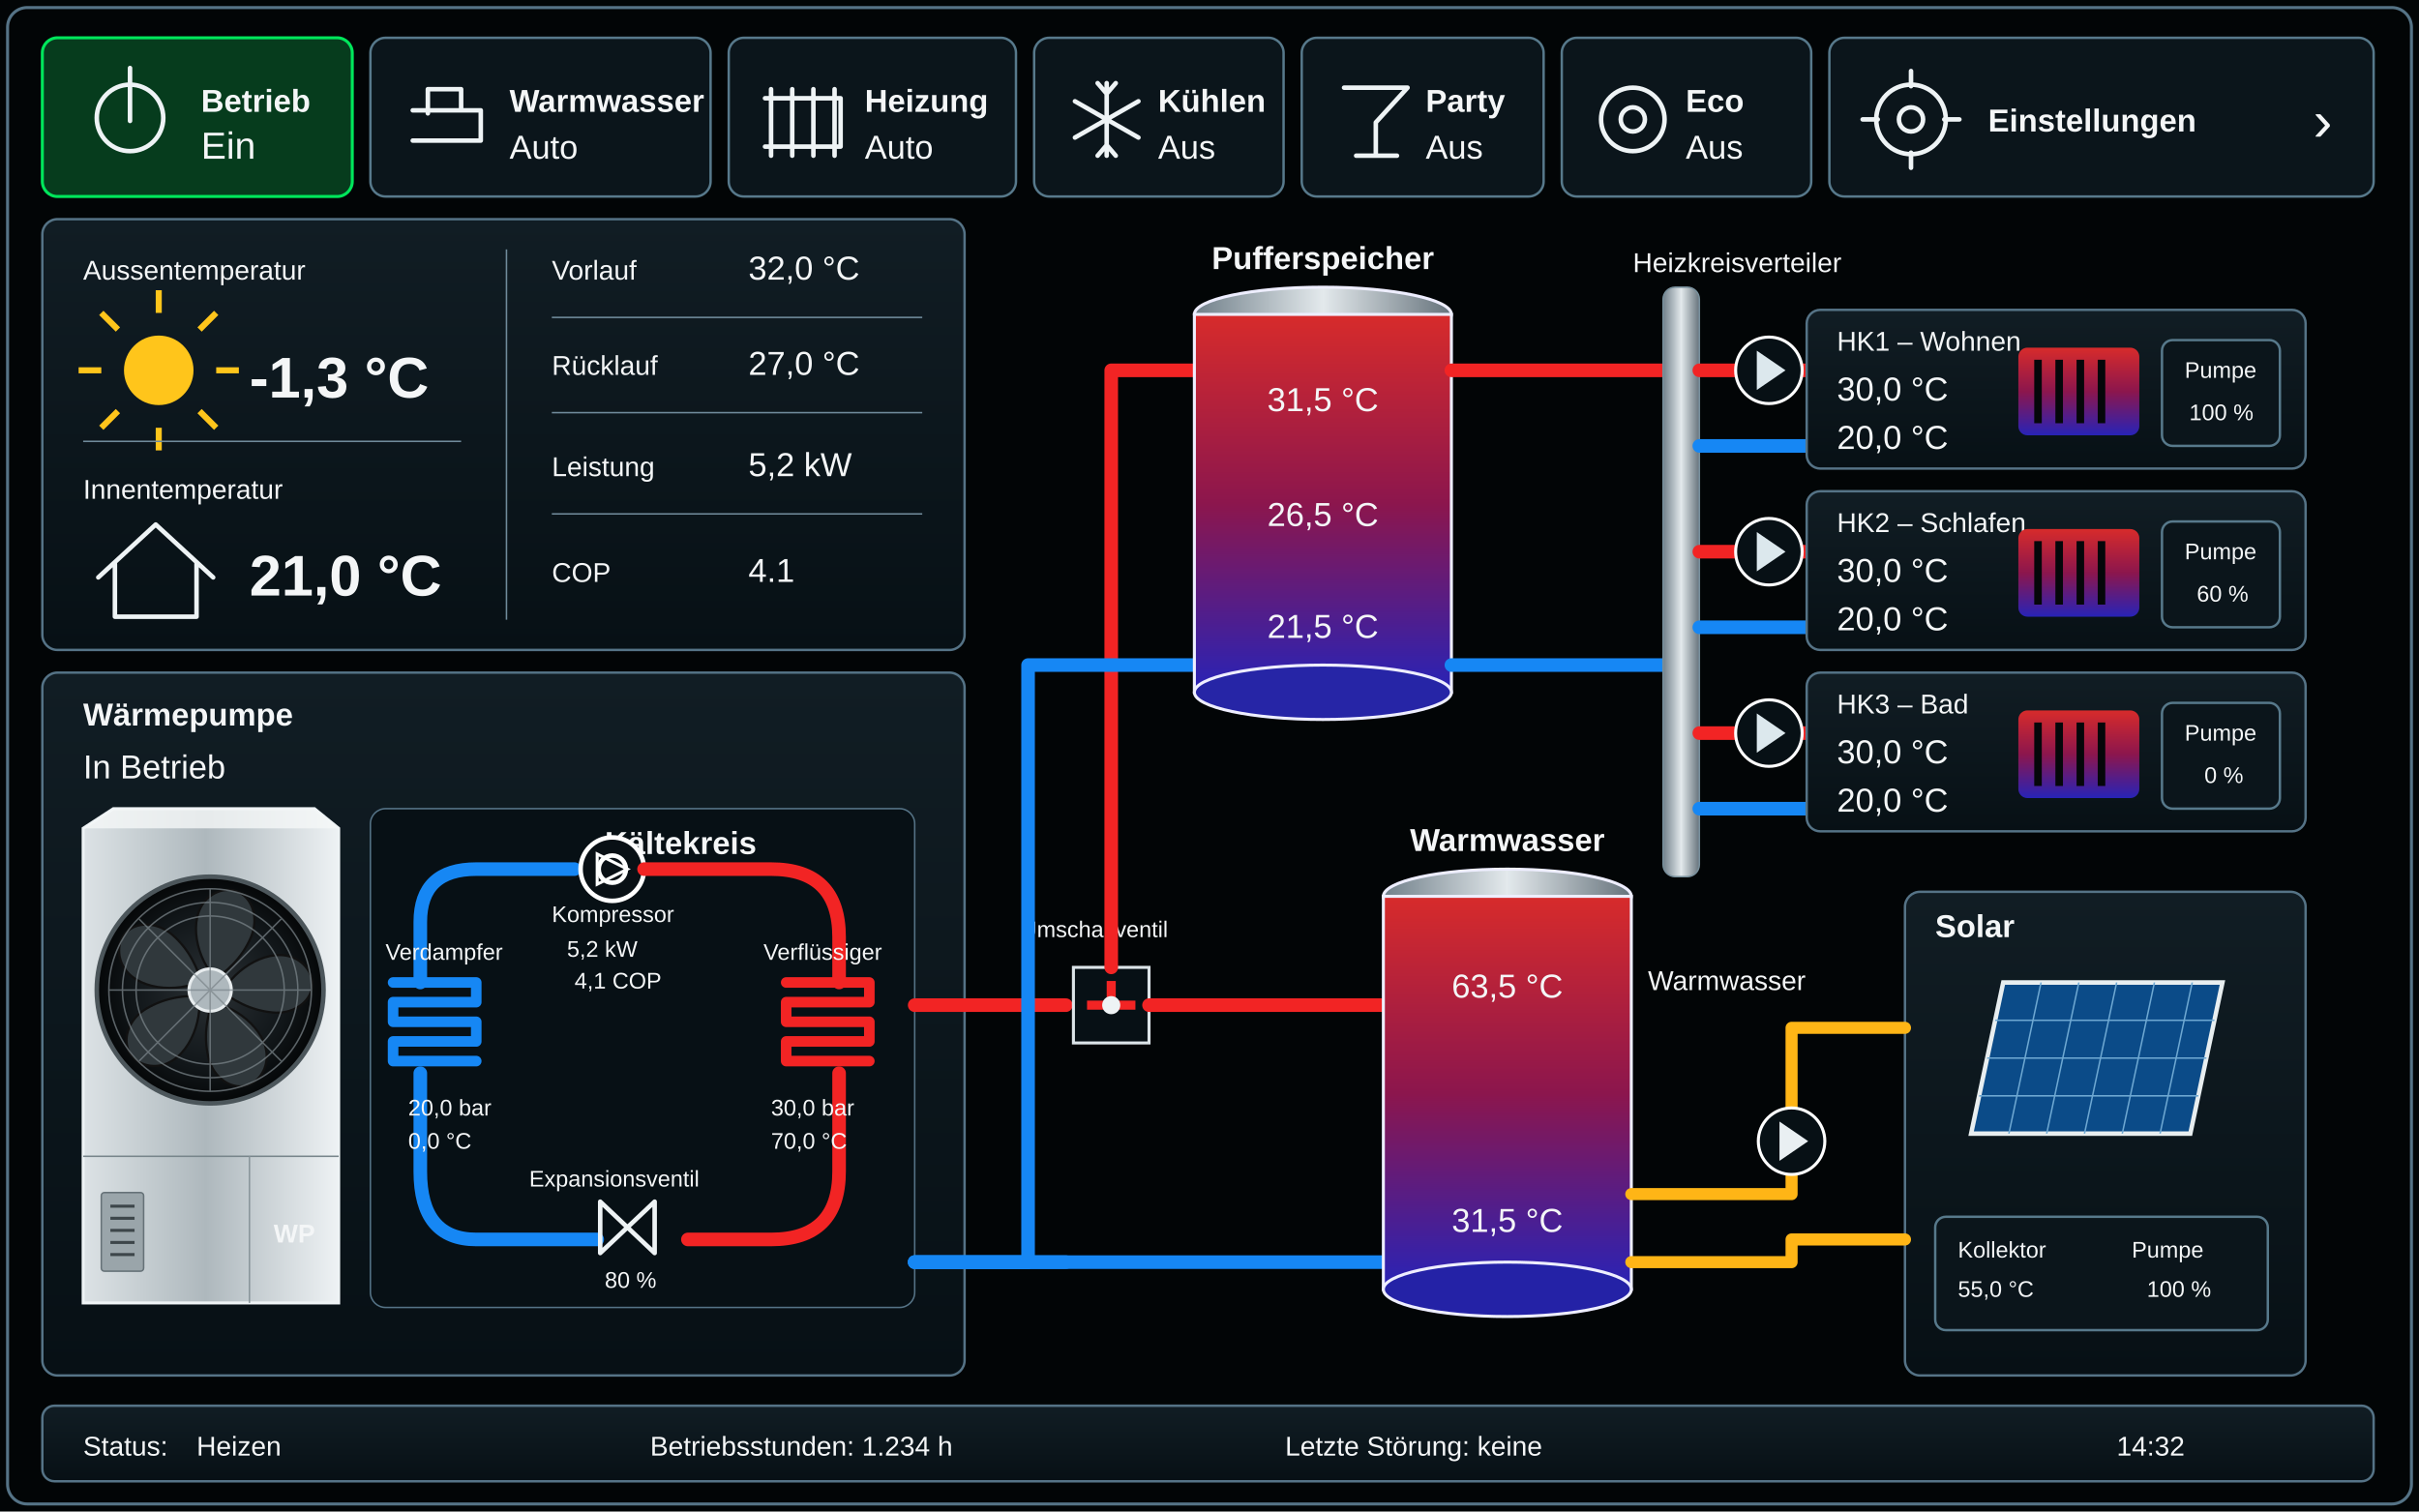
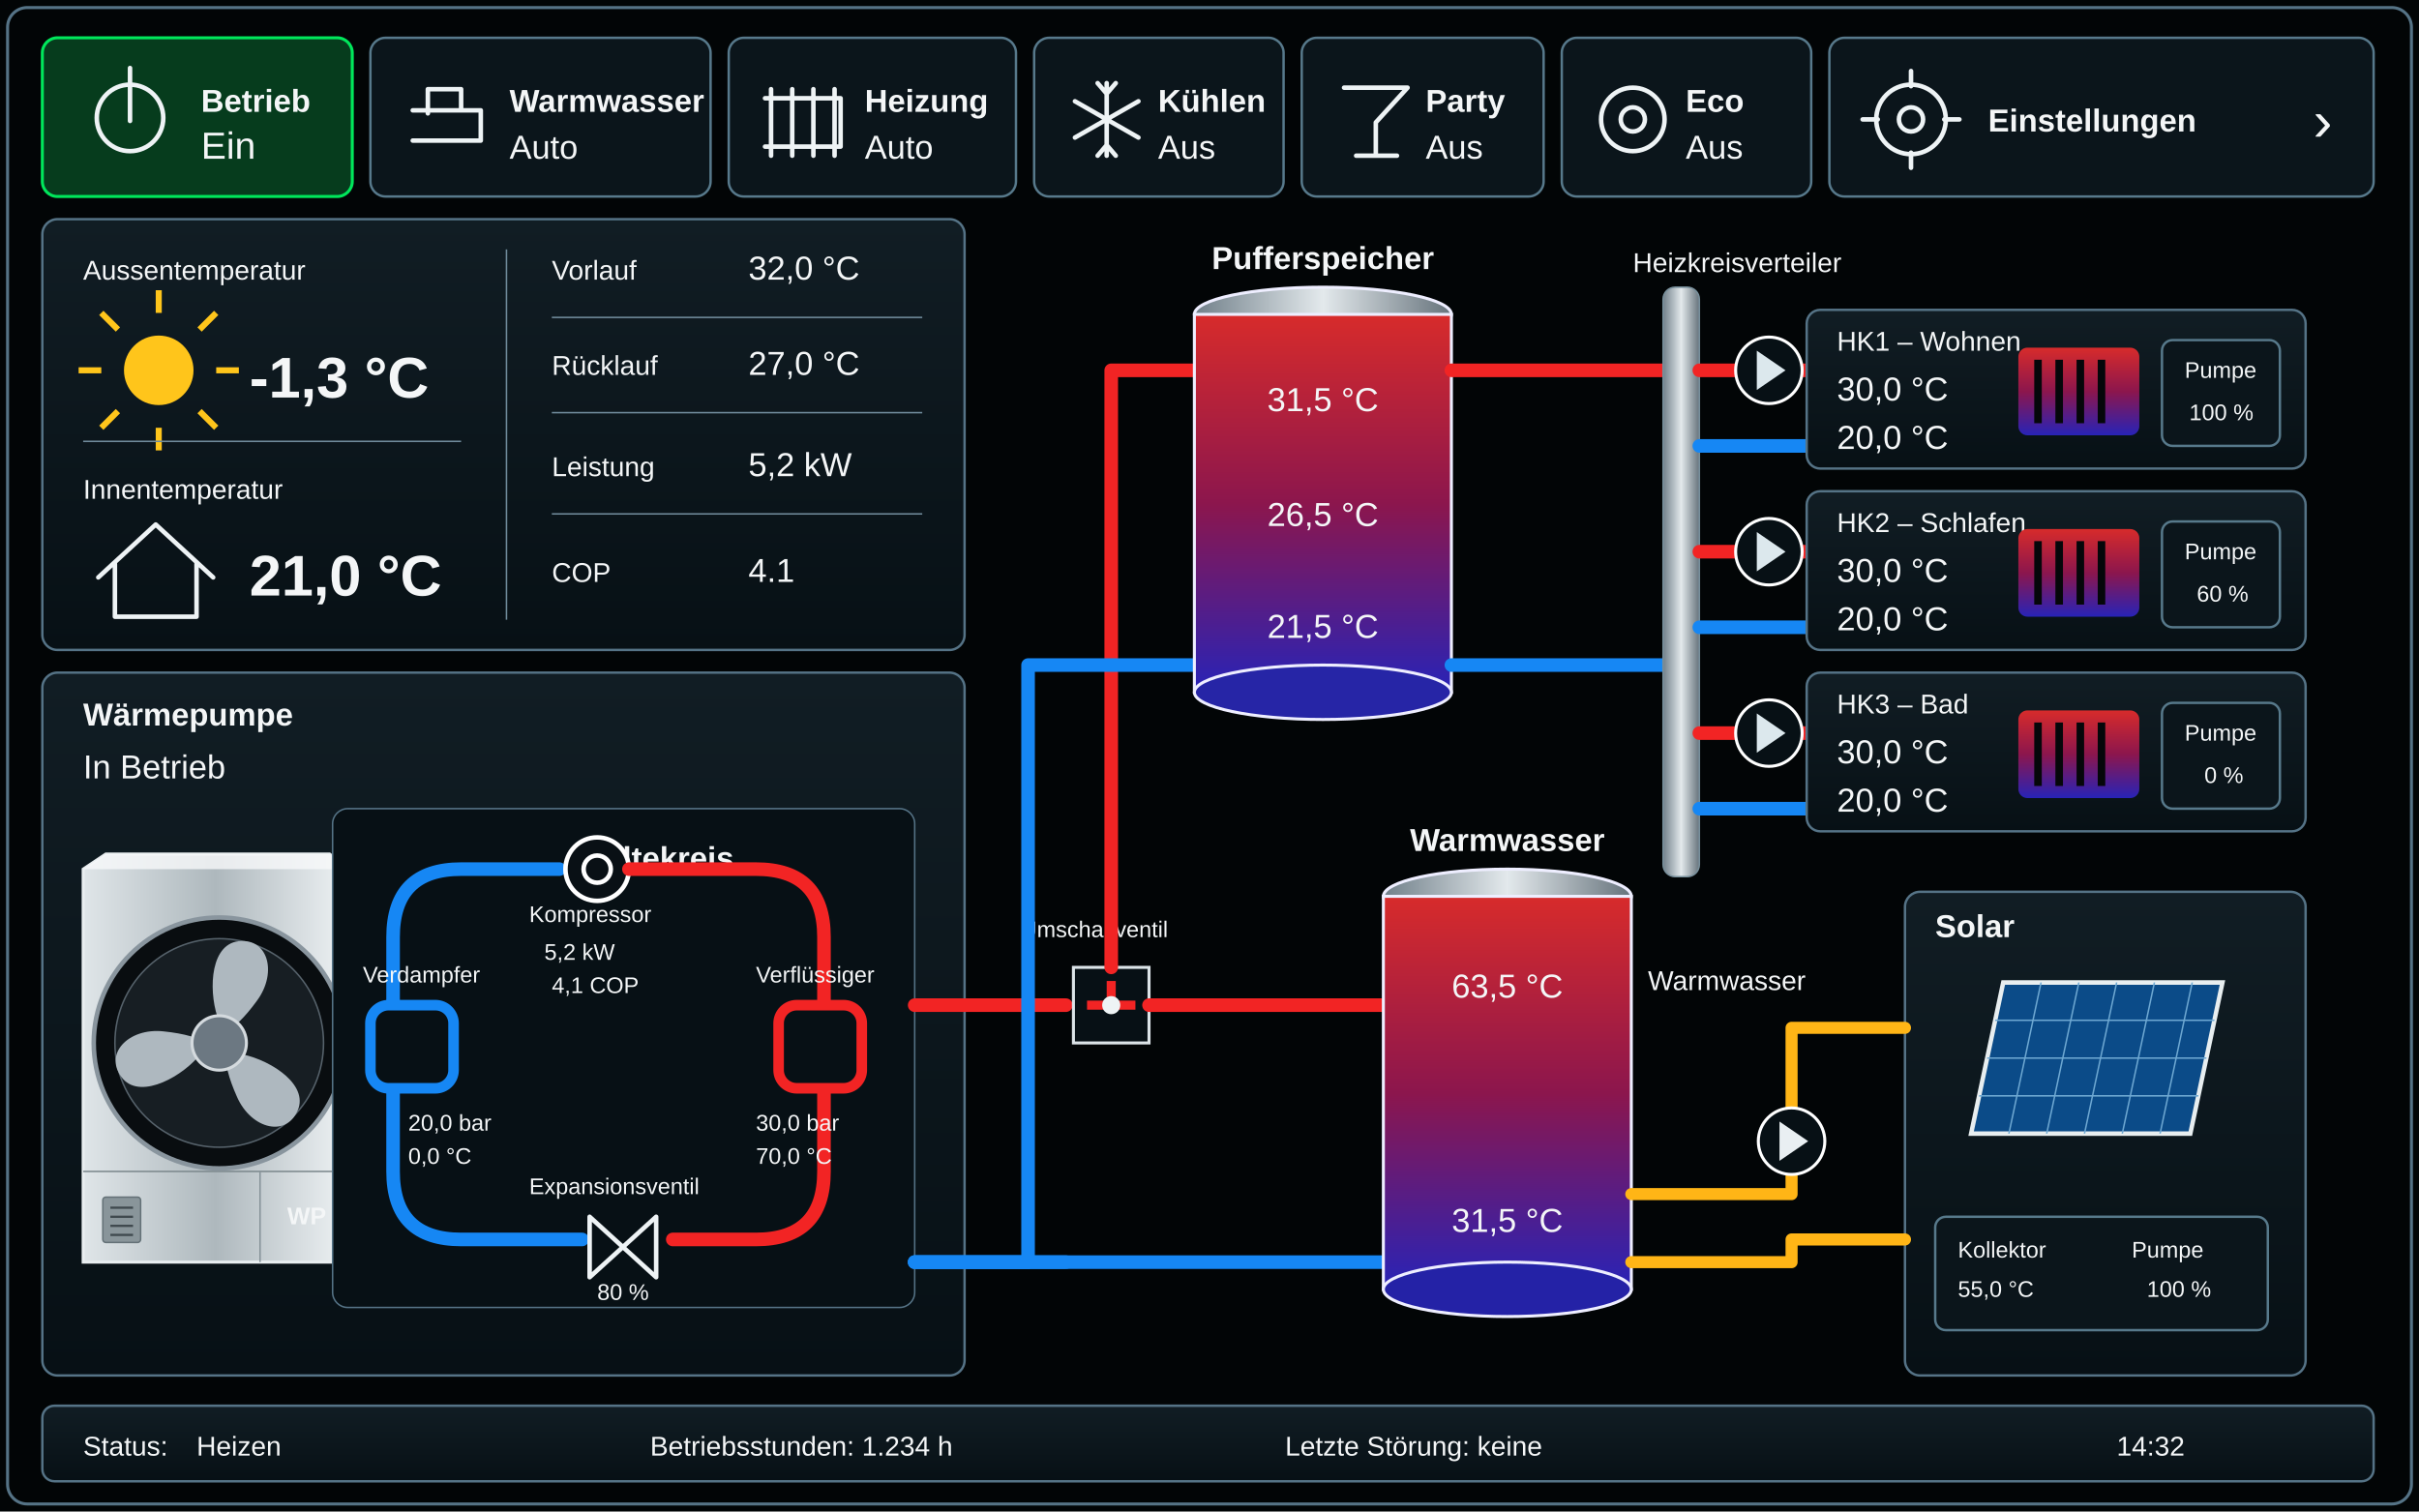
<svg xmlns="http://www.w3.org/2000/svg" data-symcon-modern="24" viewBox="0 0 1600 1000">
  <defs>
    <linearGradient id="p" x1="0" y1="0" x2="0" y2="1">
      <stop stop-color="#111d24" />
      <stop offset="1" stop-color="#071015" />
    </linearGradient>
    <linearGradient id="t" x1="0" y1="0" x2="0" y2="1">
      <stop stop-color="#d72b2b" />
      <stop offset=".5" stop-color="#8c164d" />
      <stop offset="1" stop-color="#2823b7" />
    </linearGradient>
    <linearGradient id="s" x1="0" x2="1">
      <stop stop-color="#71808a" />
      <stop offset=".5" stop-color="#e3e9ec" />
      <stop offset="1" stop-color="#66737c" />
    </linearGradient>
    <style>text{font-family:Arial,sans-serif;fill:#f4f6f7}.sm{font-size:15px}.lb{font-size:18px}.md{font-size:22px}.bg{font-size:38px;font-weight:700}.hd{font-size:21px;font-weight:700}.pn{fill:url(#p);stroke:#557386;stroke-width:1.6}.bt{fill:#0b151b;stroke:#57798b;stroke-width:1.6}.on{fill:#063c1d;stroke:#00e75b;stroke-width:2}.hot{fill:none;stroke:#f22424;stroke-width:9;stroke-linecap:round;stroke-linejoin:round}.cold{fill:none;stroke:#1687f4;stroke-width:9;stroke-linecap:round;stroke-linejoin:round}.sol{fill:none;stroke:#ffb516;stroke-width:8;stroke-linecap:round;stroke-linejoin:round}.w{fill:none;stroke:#eef3f5;stroke-width:3;stroke-linecap:round;stroke-linejoin:round}.thin{stroke:#708b9b;stroke-width:1}</style>
  </defs>
  <rect width="1600" height="1000" fill="#020506" />
  <rect x="5" y="5" width="1590" height="990" rx="13" fill="none" stroke="#557386" stroke-width="2" />
  <g id="controls">
    <g transform="translate(28 25)" id="gHPStatusOnOff">
      <rect class="on" width="205" height="105" rx="10" />
      <circle cx="58" cy="53" r="22" class="w" />
      <path class="w" d="M58 20V55" />
      <text class="hd" x="105" y="49">Betrieb</text>
      <text id="textControlPower" x="105" y="80" font-size="25" fill="#29ef67">Ein</text>
    </g>
    <g transform="translate(245 25)" id="gHPStatusWW">
      <rect class="bt" width="225" height="105" rx="10" />
      <path class="w" d="M28 48h45v20H28m10-18V34h22v14" />
      <text class="hd" x="92" y="49">Warmwasser</text>
      <text id="textControlHotWater" class="md" x="92" y="80">Auto</text>
    </g>
    <g transform="translate(482 25)" id="gHPStatusHeating">
      <rect class="bt" width="190" height="105" rx="10" />
      <path class="w" d="M28 34v44m14-44v44m14-44v44m14-44v44M24 40h50v32H24" />
      <text class="hd" x="90" y="49">Heizung</text>
      <text id="textControlHeating" class="md" x="90" y="80">Auto</text>
    </g>
    <g transform="translate(684 25)" id="gHPStatusCooling">
      <rect class="bt" width="165" height="105" rx="10" />
      <path class="w" d="M48 30v48M27 42l42 24M69 42L27 66M42 30l6 7 6-7M42 78l6-7 6 7" />
      <text class="hd" x="82" y="49">Kühlen</text>
      <text id="textControlCooling" class="md" x="82" y="80">Aus</text>
    </g>
    <g transform="translate(861 25)" id="gHPStatusParty">
      <rect class="bt" width="160" height="105" rx="10" />
      <path class="w" d="M28 33h42L49 56v22m-13 0h27" />
      <text class="hd" x="82" y="49">Party</text>
      <text id="textControlParty" class="md" x="82" y="80">Aus</text>
    </g>
    <g transform="translate(1033 25)" id="gHPStatusSave">
      <rect class="bt" width="165" height="105" rx="10" />
      <circle cx="47" cy="54" r="21" class="w" />
      <circle cx="47" cy="54" r="8" class="w" />
      <text class="hd" x="82" y="49">Eco</text>
      <text id="textControlEco" class="md" x="82" y="80">Aus</text>
    </g>
    <g transform="translate(1210 25)" id="gSettings">
      <rect class="bt" width="360" height="105" rx="10" />
      <circle cx="54" cy="54" r="23" class="w" />
      <circle cx="54" cy="54" r="8" class="w" />
      <path class="w" d="M54 22v10M54 76v10M22 54h10M76 54h10" />
      <text class="hd" x="105" y="62">Einstellungen</text>
      <text x="320" y="68" font-size="38">›</text>
    </g>
  </g>
  <g id="info">
    <rect class="pn" x="28" y="145" width="610" height="285" rx="10" />
    <line class="thin" x1="335" y1="165" x2="335" y2="410" />
    <text class="lb" x="55" y="185">Aussentemperatur</text>
    <circle cx="105" cy="245" r="23" fill="#ffc51b" />
    <g stroke="#ffc51b" stroke-width="4">
      <path d="M105 207v-15M105 283v15M67 245H52M143 245h15M78 218l-11-11M132 272l11 11M132 218l11-11M78 272l-11 11" />
    </g>
    <text id="textOutdoorTemperatureValue" class="bg" x="165" y="263">-1,3 °C</text>
    <line class="thin" x1="55" y1="292" x2="305" y2="292" />
    <text class="lb" x="55" y="330">Innentemperatur</text>
    <path class="w" d="M65 382l38-35 38 35M76 373v35h54v-35" />
    <text id="textIndoorTemperatureValue" class="bg" x="165" y="394">21,0 °C</text>
    <text class="lb" x="365" y="185">Vorlauf</text>
    <text id="textSupplyTemperatureValue" class="md" x="495" y="185" fill="#ff4545">32,0 °C</text>
    <line class="thin" x1="365" y1="210" x2="610" y2="210" />
    <text class="lb" x="365" y="248">Rücklauf</text>
    <text id="textReturnTemperatureValue" class="md" x="495" y="248" fill="#35a6ff">27,0 °C</text>
    <line class="thin" x1="365" y1="273" x2="610" y2="273" />
    <text class="lb" x="365" y="315">Leistung</text>
    <text id="textPowerValue" class="md" x="495" y="315">5,2 kW</text>
    <line class="thin" x1="365" y1="340" x2="610" y2="340" />
    <text class="lb" x="365" y="385">COP</text>
    <text id="textCopValue" class="md" x="495" y="385">4.1</text>
  </g>
  <g id="heatPump">
    <rect class="pn" x="28" y="445" width="610" height="465" rx="10" />
    <text class="hd" x="55" y="480">Wärmepumpe</text>
    <text id="textHPStatus" class="md" x="55" y="515" fill="#25e85d">In Betrieb</text>
-     <g id="gHPUnit">
+     <g id="gHPUnitCabinet">
      <defs>
-         <linearGradient id="hpCabinet" x1="0" x2="1">
-           <stop offset="0" stop-color="#dce2e5" />
-           <stop offset=".48" stop-color="#aeb8bd" />
+         <linearGradient id="hpCabinetV28" x1="0" x2="1">
+           <stop offset="0" stop-color="#dfe5e8" />
+           <stop offset=".5" stop-color="#aeb8bd" />
          <stop offset="1" stop-color="#eef2f4" />
        </linearGradient>
-         <radialGradient id="hpFanShade">
-           <stop offset="0" stop-color="#2a3034" />
-           <stop offset=".7" stop-color="#111619" />
-           <stop offset="1" stop-color="#050708" />
-         </radialGradient>
      </defs>
-       <path d="M55 548L75 535H208L224 548V862H55Z" fill="url(#hpCabinet)" stroke="#eef3f5" stroke-width="2" />
-       <path d="M55 548L75 535H208L224 548H55Z" fill="#f5f7f8" opacity=".8" />
-       <line x1="55" y1="765" x2="224" y2="765" stroke="#78858b" />
-       <line x1="165" y1="765" x2="165" y2="862" stroke="#89959a" />
-       <rect x="67" y="789" width="28" height="52" rx="2" fill="#9aa5aa" stroke="#667278" />
-       <g stroke="#3d464a" stroke-width="2">
-         <line x1="73" y1="798" x2="89" y2="798" />
-         <line x1="73" y1="806" x2="89" y2="806" />
-         <line x1="73" y1="814" x2="89" y2="814" />
-         <line x1="73" y1="822" x2="89" y2="822" />
-         <line x1="73" y1="830" x2="89" y2="830" />
+       <path d="M55 575L70 565H218L230 575V835H55Z" fill="url(#hpCabinetV28)" stroke="#e9eef0" stroke-width="2" />
+       <path d="M55 575L70 565H218L230 575H55Z" fill="#f7f9fa" opacity=".8" />
+       <line x1="55" y1="775" x2="230" y2="775" stroke="#7d898e" />
+       <line x1="172" y1="775" x2="172" y2="835" stroke="#879399" />
+       <rect x="68" y="792" width="25" height="30" rx="2" fill="#89959a" stroke="#647177" />
+       <g stroke="#3f494e" stroke-width="1.5">
+         <line x1="73" y1="799" x2="88" y2="799" />
+         <line x1="73" y1="805" x2="88" y2="805" />
+         <line x1="73" y1="811" x2="88" y2="811" />
+         <line x1="73" y1="817" x2="88" y2="817" />
      </g>
-       <text x="181" y="822" font-size="17" font-weight="700" fill="#263238">WP</text>
-       <circle cx="139" cy="655" r="75" fill="url(#hpFanShade)" stroke="#4c565b" stroke-width="3" />
-       <g id="gHPFan" transform="translate(139 655)">
-         <g fill="#30383c" stroke="#111" stroke-width="1.5">
-           <path d="M0-12C-12-29-14-55 3-64C21-73 35-54 27-35C21-21 11-12 0-5Z" />
-           <path d="M0-12C-12-29-14-55 3-64C21-73 35-54 27-35C21-21 11-12 0-5Z" transform="rotate(72)" />
-           <path d="M0-12C-12-29-14-55 3-64C21-73 35-54 27-35C21-21 11-12 0-5Z" transform="rotate(144)" />
-           <path d="M0-12C-12-29-14-55 3-64C21-73 35-54 27-35C21-21 11-12 0-5Z" transform="rotate(216)" />
-           <path d="M0-12C-12-29-14-55 3-64C21-73 35-54 27-35C21-21 11-12 0-5Z" transform="rotate(288)" />
-         </g>
-         <circle r="14" fill="#aeb8bd" stroke="#e7ecee" stroke-width="2" />
+       <text x="190" y="810" font-size="16" font-weight="700" fill="#344148">WP</text>
+     </g>
+     <g id="gHPFan" transform="translate(145 690)">
+       <circle r="83" fill="#090d10" stroke="#89959e" stroke-width="3" />
+       <circle r="69" fill="#171e23" stroke="#56626b" />
+       <g fill="#aeb8bf">
+         <path d="M0-14C-7-31-7-63 11-67C32-71 39-47 25-28C17-17 10-10 0-4Z" />
+         <path d="M0-14C-7-31-7-63 11-67C32-71 39-47 25-28C17-17 10-10 0-4Z" transform="rotate(120)" />
+         <path d="M0-14C-7-31-7-63 11-67C32-71 39-47 25-28C17-17 10-10 0-4Z" transform="rotate(240)" />
      </g>
-       <g fill="none" stroke="#7b858a" stroke-width="1" opacity=".72">
-         <circle cx="139" cy="655" r="67" />
-         <circle cx="139" cy="655" r="58" />
-         <circle cx="139" cy="655" r="49" />
-         <line x1="72" y1="655" x2="206" y2="655" />
-         <line x1="139" y1="588" x2="139" y2="722" />
-         <line x1="92" y1="608" x2="186" y2="702" />
-         <line x1="186" y1="608" x2="92" y2="702" />
-       </g>
-     </g>
-     <rect x="245" y="535" width="360" height="330" rx="10" fill="#071015" stroke="#557386" />
-     <text class="hd" x="400" y="565">Kältekreis</text>
-     <path class="cold" d="M278 650V610Q278 575 315 575H380" />
-     <circle cx="405" cy="575" r="21" fill="#091015" stroke="#fff" stroke-width="3" />
-     <circle cx="405" cy="575" r="9" fill="none" stroke="#fff" stroke-width="3" />
-     <path d="M395 565l20 10-20 10z" fill="none" stroke="#fff" stroke-width="2" />
-     <path class="hot" d="M426 575H510Q555 575 555 620V650M555 710V775Q555 820 510 820H455" />
-     <path class="cold" d="M395 820H315Q278 820 278 775V710" />
-     <g fill="none" stroke-width="7">
-       <path d="M260 650h55v13h-55v13h55v13h-55v13h55" stroke="#1687f4" stroke-linecap="round" stroke-linejoin="round" />
-       <path d="M520 650h55v13h-55v13h55v13h-55v13h55" stroke="#f22424" stroke-linecap="round" stroke-linejoin="round" />
-     </g>
-     <text class="sm" x="255" y="635">Verdampfer</text>
-     <text class="sm" x="505" y="635">Verflüssiger</text>
-     <text id="textEvaporatorPressure" class="sm" x="270" y="738">20,0 bar</text>
-     <text id="textEvaporatorTemperature" class="sm" x="270" y="760">0,0 °C</text>
-     <text id="textCondenserPressure" class="sm" x="510" y="738">30,0 bar</text>
-     <text id="textCondenserTemperature" class="sm" x="510" y="760">70,0 °C</text>
-     <text class="sm" x="365" y="610">Kompressor</text>
-     <text id="textPowerValue" class="sm" x="375" y="633">5,2 kW</text>
-     <text id="textCopValue" class="sm" x="380" y="654">4,1 COP</text>
-     <path class="w" d="M397 795l18 17 18-17v34l-18-17-18 17z" />
-     <text class="sm" x="350" y="785">Expansionsventil</text>
-     <text id="textExpansionValveOpening" class="sm" x="400" y="852">80 %</text>
+       <circle r="18" fill="#6c7882" stroke="#d4dade" stroke-width="2" />
+     </g>
+     <rect x="220" y="535" width="385" height="330" rx="10" fill="#071015" stroke="#557386" />
+     <text class="hd" x="385" y="575">Kältekreis</text>
+     <path class="cold" d="M260 665V620Q260 575 305 575H370" />
+     <circle cx="395" cy="575" r="21" fill="#091015" stroke="#fff" stroke-width="3" />
+     <circle cx="395" cy="575" r="9" fill="none" stroke="#fff" stroke-width="3" />
+     <path class="hot" d="M416 575H500Q545 575 545 620V665M545 720V775Q545 820 500 820H445" />
+     <path class="cold" d="M385 820H305Q260 820 260 775V720" />
+     <rect x="245" y="665" width="55" height="55" rx="12" fill="#071015" stroke="#1687f4" stroke-width="7" />
+     <rect x="515" y="665" width="55" height="55" rx="12" fill="#071015" stroke="#f22424" stroke-width="7" />
+     <text class="sm" x="240" y="650">Verdampfer</text>
+     <text class="sm" x="500" y="650">Verflüssiger</text>
+     <text id="textEvaporatorPressure" class="sm" x="270" y="748">20,0 bar</text>
+     <text id="textEvaporatorTemperature" class="sm" x="270" y="770">0,0 °C</text>
+     <text id="textCondenserPressure" class="sm" x="500" y="748">30,0 bar</text>
+     <text id="textCondenserTemperature" class="sm" x="500" y="770">70,0 °C</text>
+     <text class="sm" x="350" y="610">Kompressor</text>
+     <text class="sm" x="360" y="635">5,2 kW</text>
+     <text class="sm" x="365" y="657">4,1 COP</text>
+     <path class="w" d="M390 805l22 20 22-20v40l-22-20-22 20z" />
+     <text class="sm" x="350" y="790">Expansionsventil</text>
+     <text id="textExpansionValveOpening" class="sm" x="395" y="860">80 %</text>
  </g>
  <g id="main">
    <path class="hot" d="M605 665H705" />
    <path class="cold" d="M705 835H605" />
    <g id="switchValve" transform="translate(735 665)">
      <rect x="-25" y="-25" width="50" height="50" fill="#071015" stroke="#dce4e8" stroke-width="2" />
      <path d="M-16 0H16M0 0V-16" stroke="#f22424" stroke-width="6" />
      <circle r="6" fill="#eef3f5" />
    </g>
    <text class="sm" x="675" y="620">Umschaltventil</text>
  </g>
  <g id="gBuffer">
    <path class="hot" d="M735 640V245H790" />
    <path class="cold" d="M790 440H680V835H605" />
    <g transform="translate(790 190)">
      <ellipse cx="85" cy="18" rx="85" ry="18" fill="url(#s)" stroke="#eef" stroke-width="2" />
      <rect y="18" width="170" height="250" fill="url(#t)" stroke="#eef" stroke-width="2" />
      <ellipse cx="85" cy="268" rx="85" ry="18" fill="#2625a6" stroke="#eef" stroke-width="2" />
      <text class="hd" x="85" y="-12" text-anchor="middle">Pufferspeicher</text>
      <text id="textTankTempHPUp" class="md" x="85" y="82" text-anchor="middle">31,5 °C</text>
      <text id="textTankTempHPMiddle" class="md" x="85" y="158" text-anchor="middle">26,5 °C</text>
      <text id="textTankTempHPDown" class="md" x="85" y="232" text-anchor="middle">21,5 °C</text>
    </g>
    <path class="hot" d="M960 245H1100" />
    <path class="cold" d="M1100 440H960" />
  </g>
  <g id="gNoBuffer" display="none">
    <path class="hot" d="M735 640V245H1100" />
    <path class="cold" d="M1100 440H680V835H605" />
  </g>
  <g id="gHeating">
    <g id="gHeatingManifold">
-       <text id="textHeatingManifold" class="lb" x="1080" y="180">Heizkreisverteiler</text>
+       <text class="lb" x="1080" y="180">Heizkreisverteiler</text>
      <rect id="heatingManifoldBody" x="1100" y="190" width="24" height="390" rx="8" fill="url(#s)" stroke="#78909c" />
    </g>
    <g id="gSingleHKConnector" display="none">
      <path class="hot" d="M1100 245H1124" />
      <path class="cold" d="M1124 295H1100" />
    </g>
    <g id="gHK1">
      <path class="hot" d="M1124 245H1195" />
      <path class="cold" d="M1195 295H1124" />
      <circle cx="1170" cy="245" r="22" fill="#071015" stroke="#fff" stroke-width="2" />
      <path d="M1162 232l19 13-19 13z" fill="#dce8ed" />
      <rect class="pn" x="1195" y="205" width="330" height="105" rx="9" />
      <text class="lb" x="1215" y="232">HK1 – Wohnen</text>
      <text id="textSupplyTemperatureHeating1" class="md" x="1215" y="265" fill="#ff4545">30,0 °C</text>
      <text id="textRefluxTemperatureHeating1" class="md" x="1215" y="297" fill="#35a6ff">20,0 °C</text>
      <rect x="1335" y="230" width="80" height="58" rx="6" fill="url(#t)" />
      <path d="M1348 238v42m14-42v42m14-42v42m14-42v42" stroke="#05070a" stroke-width="5" />
      <rect class="bt" x="1430" y="225" width="78" height="70" rx="7" />
      <text class="sm" x="1445" y="250">Pumpe</text>
      <text id="textHeatingPump1" class="sm" x="1448" y="278">100 %</text>
    </g>
    <g id="gHK2">
      <path class="hot" d="M1124 365H1195" />
      <path class="cold" d="M1195 415H1124" />
      <circle cx="1170" cy="365" r="22" fill="#071015" stroke="#fff" stroke-width="2" />
      <path d="M1162 352l19 13-19 13z" fill="#dce8ed" />
      <rect class="pn" x="1195" y="325" width="330" height="105" rx="9" />
      <text class="lb" x="1215" y="352">HK2 – Schlafen</text>
      <text id="textSupplyTemperatureHeating2" class="md" x="1215" y="385" fill="#ff4545">30,0 °C</text>
      <text id="textRefluxTemperatureHeating2" class="md" x="1215" y="417" fill="#35a6ff">20,0 °C</text>
      <rect x="1335" y="350" width="80" height="58" rx="6" fill="url(#t)" />
      <path d="M1348 358v42m14-42v42m14-42v42m14-42v42" stroke="#05070a" stroke-width="5" />
      <rect class="bt" x="1430" y="345" width="78" height="70" rx="7" />
      <text class="sm" x="1445" y="370">Pumpe</text>
      <text id="textHeatingPump2" class="sm" x="1453" y="398">60 %</text>
    </g>
    <g id="gHK3">
      <path class="hot" d="M1124 485H1195" />
      <path class="cold" d="M1195 535H1124" />
      <circle cx="1170" cy="485" r="22" fill="#071015" stroke="#fff" stroke-width="2" />
      <path d="M1162 472l19 13-19 13z" fill="#dce8ed" />
      <rect class="pn" x="1195" y="445" width="330" height="105" rx="9" />
      <text class="lb" x="1215" y="472">HK3 – Bad</text>
      <text id="textSupplyTemperatureHeating3" class="md" x="1215" y="505" fill="#ff4545">30,0 °C</text>
      <text id="textRefluxTemperatureHeating3" class="md" x="1215" y="537" fill="#35a6ff">20,0 °C</text>
      <rect x="1335" y="470" width="80" height="58" rx="6" fill="url(#t)" />
      <path d="M1348 478v42m14-42v42m14-42v42m14-42v42" stroke="#05070a" stroke-width="5" />
      <rect class="bt" x="1430" y="465" width="78" height="70" rx="7" />
      <text class="sm" x="1445" y="490">Pumpe</text>
      <text id="textHeatingPump3" class="sm" x="1458" y="518">0 %</text>
    </g>
  </g>
  <g id="gDHW">
    <path class="hot" d="M760 665H915" />
    <path class="cold" d="M915 835H605" />
    <g transform="translate(915 575)">
      <ellipse cx="82" cy="18" rx="82" ry="18" fill="url(#s)" stroke="#eef" stroke-width="2" />
      <rect y="18" width="164" height="260" fill="url(#t)" stroke="#eef" stroke-width="2" />
      <ellipse cx="82" cy="278" rx="82" ry="18" fill="#2422a6" stroke="#eef" stroke-width="2" />
      <text class="hd" x="82" y="-12" text-anchor="middle">Warmwasser</text>
      <text id="textTankTempWWUp" class="md" x="82" y="85" text-anchor="middle">63,5 °C</text>
      <text id="textTankTempWWDown" class="md" x="82" y="240" text-anchor="middle">31,5 °C</text>
    </g>
    <text class="lb" x="1090" y="655">Warmwasser</text>
  </g>
  <g id="gSolar">
    <rect class="pn" x="1260" y="590" width="265" height="320" rx="10" />
    <text class="hd" x="1280" y="620">Solar</text>
    <path class="sol" d="M1079 790H1185V680H1260M1260 820H1185V835H1079" />
    <g transform="translate(1325 650) skewX(-12)">
      <rect width="145" height="100" fill="#0b4b88" stroke="#e8eef0" stroke-width="3" />
      <path d="M25 0v100M50 0v100M75 0v100M100 0v100M125 0v100M0 25h145M0 50h145M0 75h145" stroke="#6ea8d2" />
    </g>
    <circle cx="1185" cy="755" r="22" fill="#071015" stroke="#fff" stroke-width="2" />
    <path d="M1177 742l19 13-19 13z" fill="#e9eff2" />
    <rect class="bt" x="1280" y="805" width="220" height="75" rx="7" />
    <text class="sm" x="1295" y="832">Kollektor</text>
    <text id="textThermalSolarPanelTemp" class="sm" x="1295" y="858">55,0 °C</text>
    <text class="sm" x="1410" y="832">Pumpe</text>
    <text id="textThermalSolarPumpSpeed" class="sm" x="1420" y="858">100 %</text>
  </g>
  <rect class="pn" x="28" y="930" width="1542" height="50" rx="8" />
  <text class="lb" x="55" y="963">Status:</text>
  <text class="lb" x="130" y="963" fill="#27ec62">Heizen</text>
  <text class="lb" x="430" y="963">Betriebsstunden: 1.234 h</text>
  <text class="lb" x="850" y="963">Letzte Störung: keine</text>
  <text class="lb" x="1400" y="963">14:32</text>
</svg>
